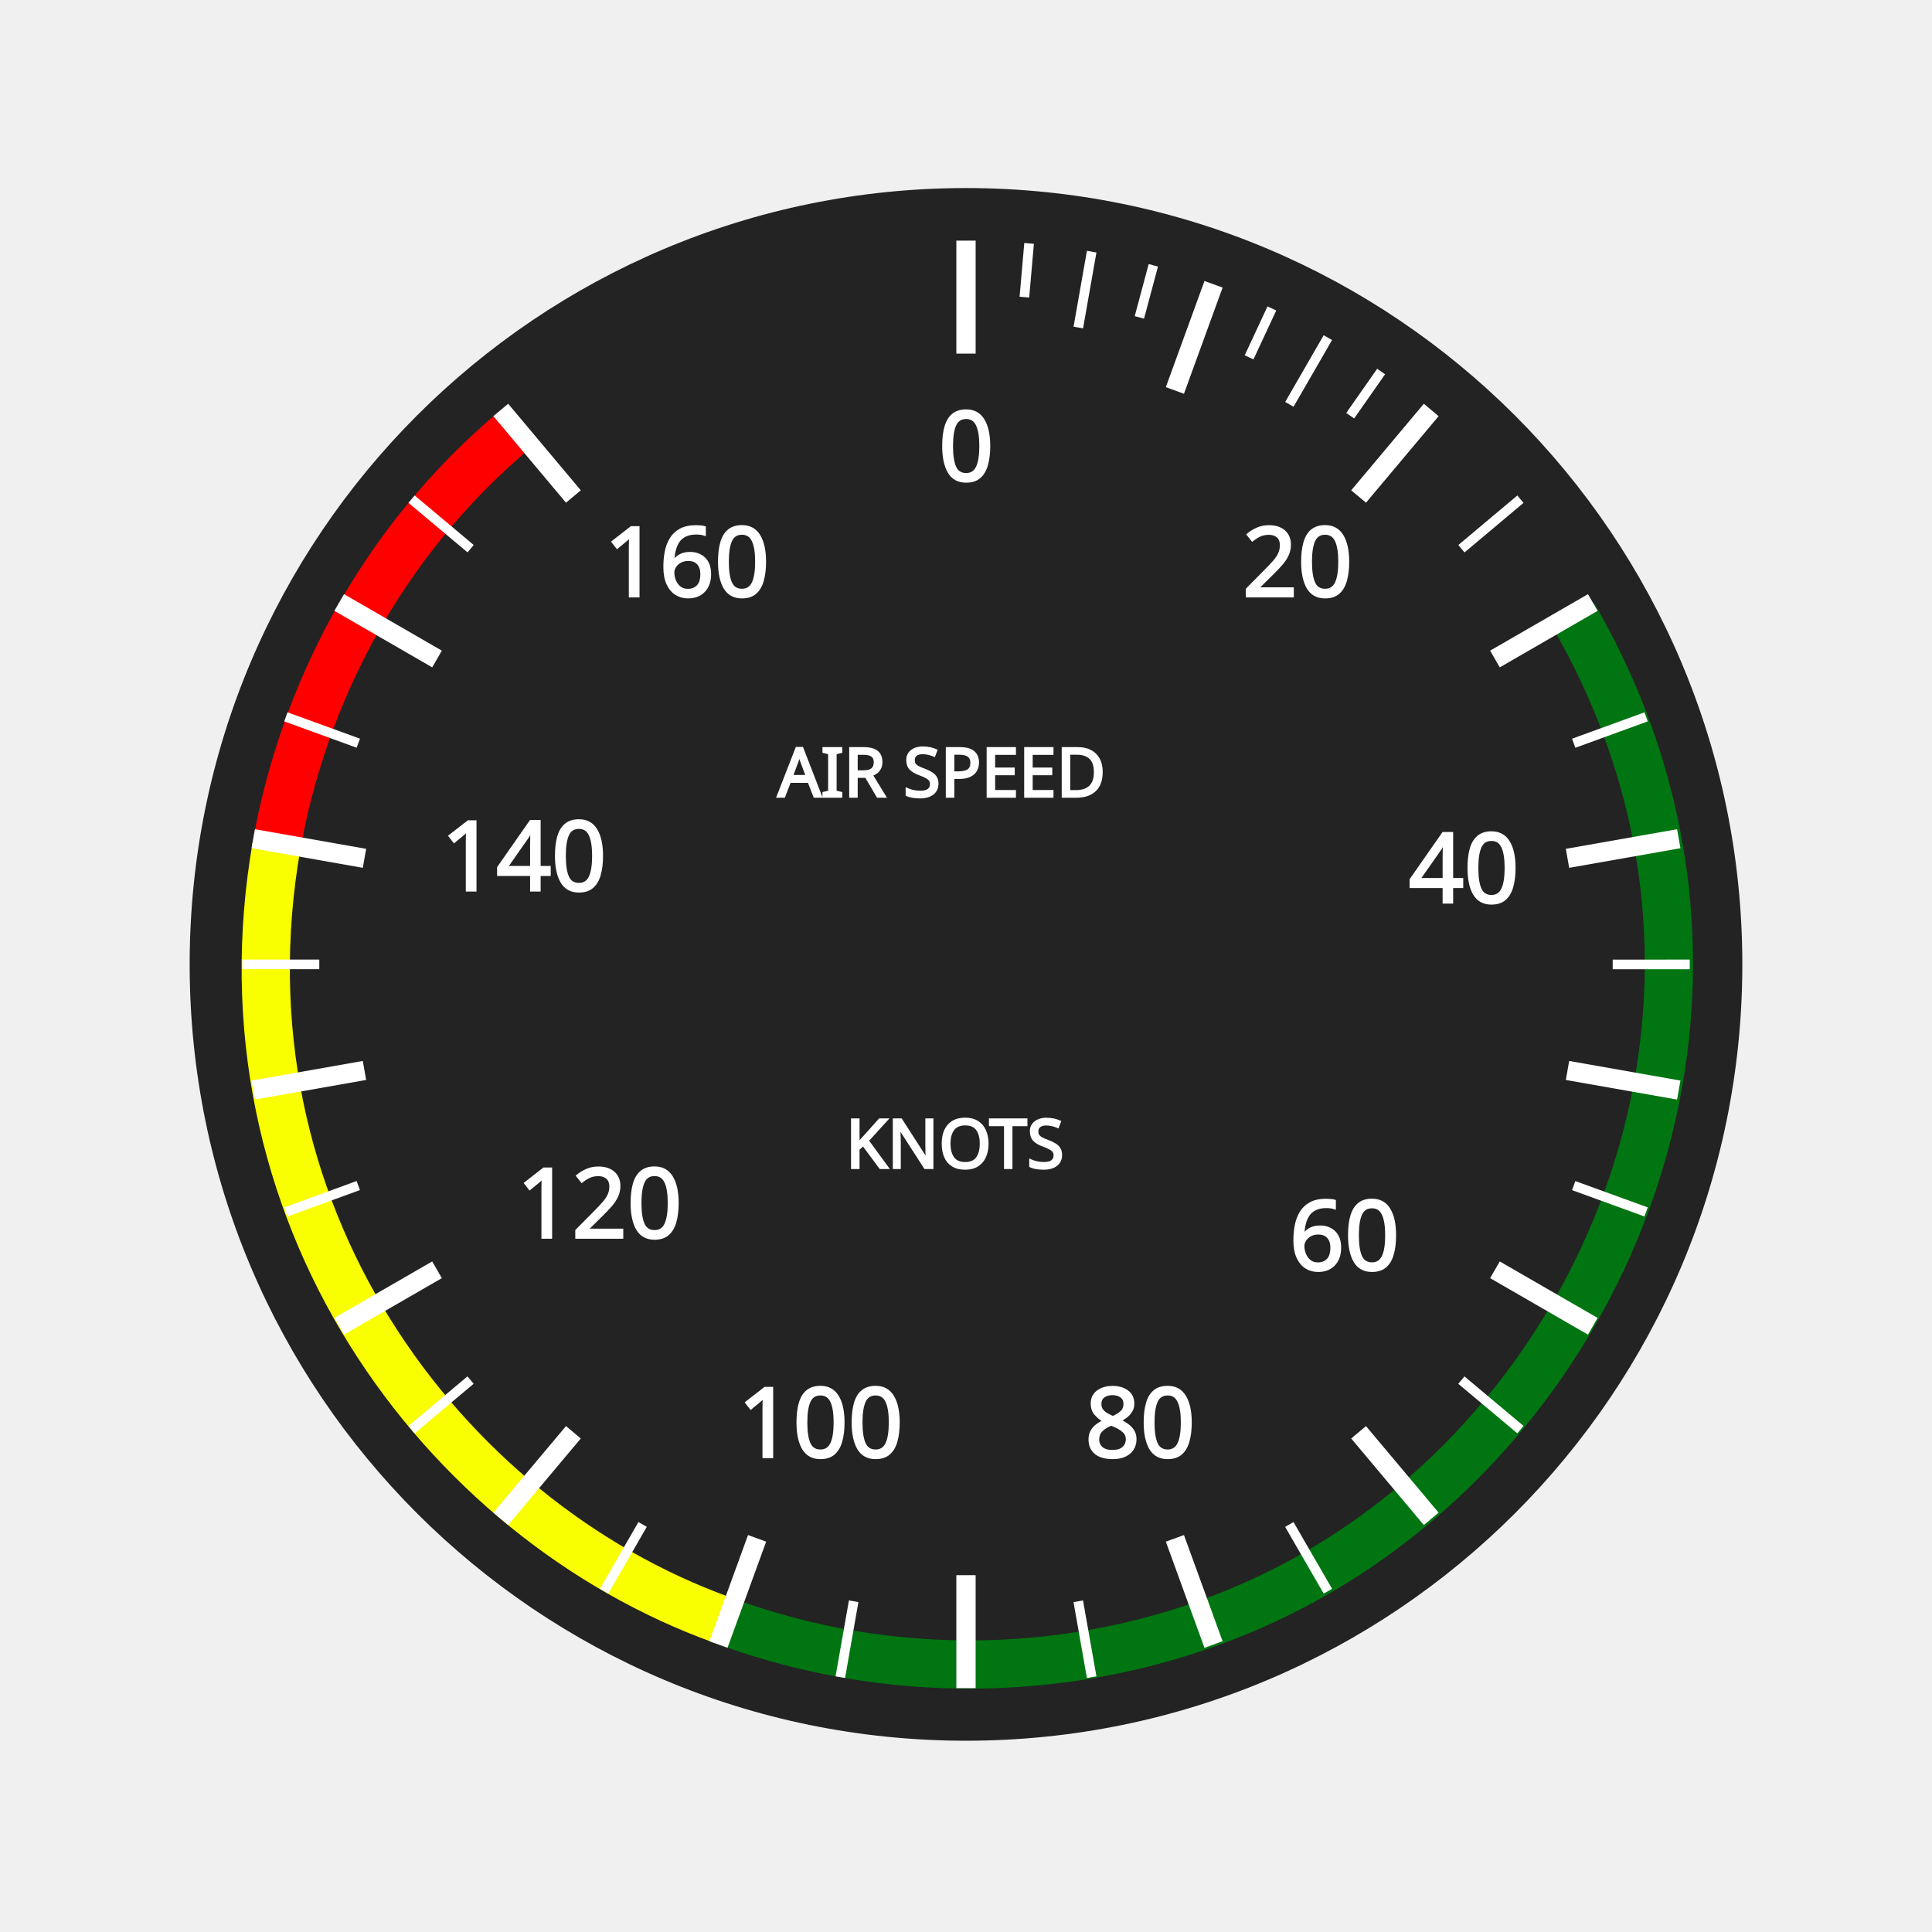
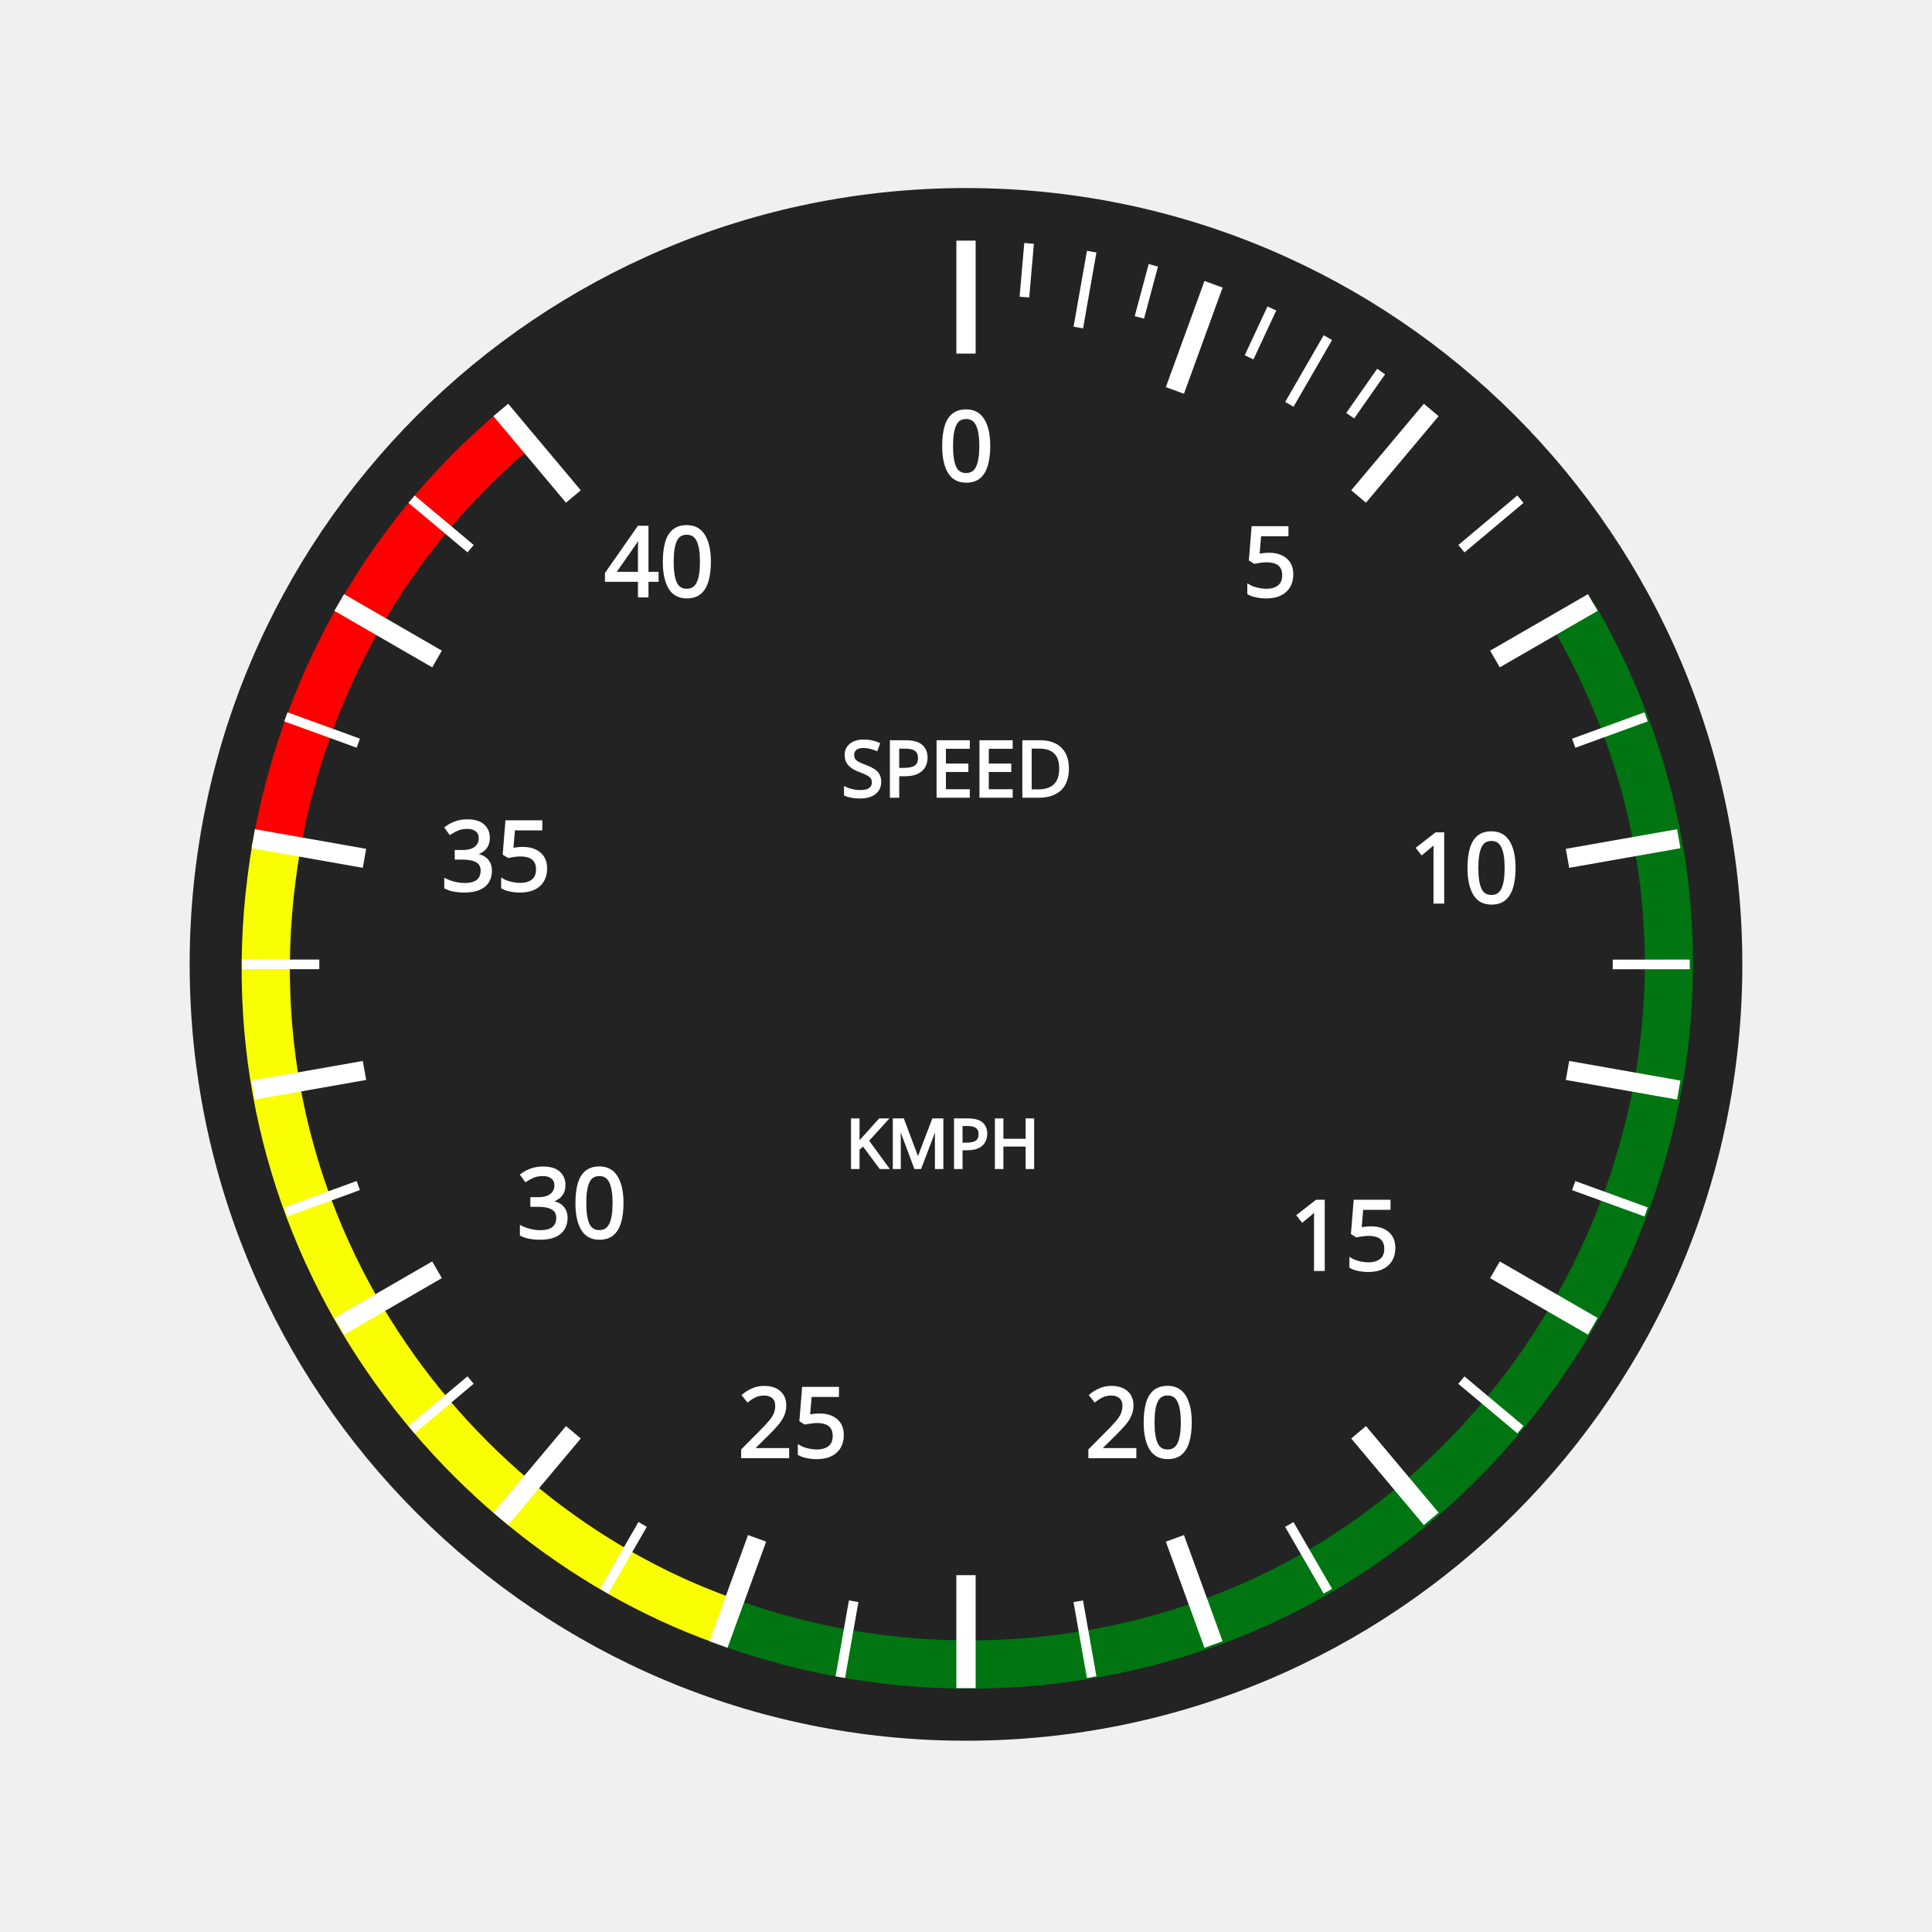
<svg xmlns="http://www.w3.org/2000/svg" version="1.1" id="Layer_2" x="0px" y="0px" width="400.667px" height="400.666px" viewBox="0 0 400.667 400.666" enable-background="new 0 0 400.667 400.666" xml:space="preserve">
  <circle fill="#232323" cx="200.333" cy="200" r="161" />
  <path fill="none" stroke="#F9FF00" stroke-width="10" stroke-miterlimit="10" d="M57.4,175.086  C43.974,251.226,91.471,314.98,149.825,336" />
  <path fill="none" stroke="#FF0000" stroke-width="10" stroke-miterlimit="10" d="M106.854,89.039  c-28.113,23.588-44.001,55.344-49.512,86.375" />
  <path fill="none" stroke="#007511" stroke-width="10" stroke-miterlimit="10" d="M151.628,336.661  c40.369,14.45,85.524,10.282,121.509-10.494c62.801-36.257,97.126-122.438,53.195-198.528" />
  <line fill="none" stroke="#FFFFFF" stroke-width="4" stroke-miterlimit="10" x1="296.814" y1="85.02" x2="281.752" y2="102.968" />
  <line fill="none" stroke="#FFFFFF" stroke-width="4" stroke-miterlimit="10" x1="310.03" y1="136.667" x2="330.321" y2="124.953" />
  <line fill="none" stroke="#FFFFFF" stroke-width="4" stroke-miterlimit="10" x1="348.149" y1="173.938" x2="325.076" y2="178.006" />
  <line fill="none" stroke="#FFFFFF" stroke-width="4" stroke-miterlimit="10" x1="348.149" y1="226.065" x2="325.076" y2="221.997" />
  <line fill="none" stroke="#FFFFFF" stroke-width="4" stroke-miterlimit="10" x1="330.32" y1="275.05" x2="310.03" y2="263.336" />
  <line fill="none" stroke="#FFFFFF" stroke-width="4" stroke-miterlimit="10" x1="296.812" y1="314.982" x2="281.752" y2="297.035" />
  <line fill="none" stroke="#FFFFFF" stroke-width="4" stroke-miterlimit="10" x1="251.667" y1="341.046" x2="243.655" y2="319.031" />
  <line fill="none" stroke="#FFFFFF" stroke-width="4" stroke-miterlimit="10" x1="200.331" y1="350.098" x2="200.332" y2="326.67" />
  <line fill="none" stroke="#FFFFFF" stroke-width="4" stroke-miterlimit="10" x1="148.995" y1="341.045" x2="157.008" y2="319.03" />
  <line fill="none" stroke="#FFFFFF" stroke-width="4" stroke-miterlimit="10" x1="103.85" y1="314.98" x2="118.911" y2="297.034" />
  <line fill="none" stroke="#FFFFFF" stroke-width="4" stroke-miterlimit="10" x1="70.343" y1="275.047" x2="90.633" y2="263.334" />
  <line fill="none" stroke="#FFFFFF" stroke-width="4" stroke-miterlimit="10" x1="52.515" y1="226.063" x2="75.588" y2="221.995" />
  <line fill="none" stroke="#FFFFFF" stroke-width="4" stroke-miterlimit="10" x1="52.516" y1="173.934" x2="75.588" y2="178.004" />
  <line fill="none" stroke="#FFFFFF" stroke-width="4" stroke-miterlimit="10" x1="70.346" y1="124.949" x2="90.635" y2="136.666" />
  <line fill="none" stroke="#FFFFFF" stroke-width="4" stroke-miterlimit="10" x1="103.854" y1="85.018" x2="118.912" y2="102.967" />
  <line fill="none" stroke="#FFFFFF" stroke-width="2" stroke-miterlimit="10" x1="315.313" y1="103.523" x2="303.075" y2="113.797" />
  <line fill="none" stroke="#FFFFFF" stroke-width="4" stroke-miterlimit="10" x1="251.669" y1="58.956" x2="243.655" y2="80.973" />
  <line fill="none" stroke="#FFFFFF" stroke-width="2" stroke-miterlimit="10" x1="275.381" y1="70.017" x2="267.395" y2="83.855" />
  <line fill="none" stroke="#FFFFFF" stroke-width="4" stroke-miterlimit="10" x1="200.333" y1="49.904" x2="200.333" y2="73.334" />
  <line fill="none" stroke="#FFFFFF" stroke-width="2" stroke-miterlimit="10" x1="226.398" y1="52.188" x2="223.626" y2="67.923" />
  <line fill="none" stroke="#FFFFFF" stroke-width="2" stroke-miterlimit="10" x1="213.417" y1="50.478" x2="212.444" y2="61.619" />
  <line fill="none" stroke="#FFFFFF" stroke-width="2" stroke-miterlimit="10" x1="239.182" y1="55.021" x2="236.289" y2="65.824" />
  <line fill="none" stroke="#FFFFFF" stroke-width="2" stroke-miterlimit="10" x1="263.767" y1="63.969" x2="259.042" y2="74.105" />
  <line fill="none" stroke="#FFFFFF" stroke-width="2" stroke-miterlimit="10" x1="286.424" y1="77.05" x2="280.01" y2="86.212" />
  <line fill="none" stroke="#FFFFFF" stroke-width="2" stroke-miterlimit="10" x1="341.376" y1="148.667" x2="326.362" y2="154.136" />
  <line fill="none" stroke="#FFFFFF" stroke-width="2" stroke-miterlimit="10" x1="350.427" y1="200.002" x2="334.448" y2="200.006" />
  <line fill="none" stroke="#FFFFFF" stroke-width="2" stroke-miterlimit="10" x1="341.375" y1="251.337" x2="326.358" y2="245.876" />
  <line fill="none" stroke="#FFFFFF" stroke-width="2" stroke-miterlimit="10" x1="315.312" y1="296.48" x2="303.067" y2="286.213" />
  <line fill="none" stroke="#FFFFFF" stroke-width="2" stroke-miterlimit="10" x1="275.38" y1="329.987" x2="267.385" y2="316.15" />
  <line fill="none" stroke="#FFFFFF" stroke-width="2" stroke-miterlimit="10" x1="226.396" y1="347.816" x2="223.615" y2="332.079" />
  <line fill="none" stroke="#FFFFFF" stroke-width="2" stroke-miterlimit="10" x1="174.268" y1="347.816" x2="177.038" y2="332.077" />
  <line fill="none" stroke="#FFFFFF" stroke-width="2" stroke-miterlimit="10" x1="125.284" y1="329.988" x2="133.27" y2="316.145" />
  <line fill="none" stroke="#FFFFFF" stroke-width="2" stroke-miterlimit="10" x1="85.351" y1="296.481" x2="97.59" y2="286.203" />
  <line fill="none" stroke="#FFFFFF" stroke-width="2" stroke-miterlimit="10" x1="59.287" y1="251.337" x2="74.303" y2="245.864" />
  <line fill="none" stroke="#FFFFFF" stroke-width="2" stroke-miterlimit="10" x1="50.235" y1="200" x2="66.217" y2="199.994" />
  <line fill="none" stroke="#FFFFFF" stroke-width="2" stroke-miterlimit="10" x1="59.287" y1="148.664" x2="74.307" y2="154.125" />
  <line fill="none" stroke="#FFFFFF" stroke-width="2" stroke-miterlimit="10" x1="85.351" y1="103.52" x2="97.598" y2="113.788" />
-   <text transform="matrix(1 0 0 1 257.6592 123.6489)" fill="#FFFFFF" stroke="#FFFFFF" stroke-width="0.5" stroke-miterlimit="10" font-family="sans-serif" font-size="20">20</text>
-   <text transform="matrix(1 0 0 1 292.1592 187.1489)" fill="#FFFFFF" stroke="#FFFFFF" stroke-width="0.5" stroke-miterlimit="10" font-family="sans-serif" font-size="20">40</text>
-   <text transform="matrix(1 0 0 1 267.3848 263.3359)" fill="#FFFFFF" stroke="#FFFFFF" stroke-width="0.5" stroke-miterlimit="10" font-family="sans-serif" font-size="20">60</text>
-   <text transform="matrix(1 0 0 1 225.0059 302.1489)" fill="#FFFFFF" stroke="#FFFFFF" stroke-width="0.5" stroke-miterlimit="10" font-family="sans-serif" font-size="20">80</text>
-   <text transform="matrix(1 0 0 1 153.0015 302.1489)" fill="#FFFFFF" stroke="#FFFFFF" stroke-width="0.5" stroke-miterlimit="10" font-family="sans-serif" font-size="20">100</text>
-   <text transform="matrix(1 0 0 1 107.1592 256.6489)" fill="#FFFFFF" stroke="#FFFFFF" stroke-width="0.5" stroke-miterlimit="10" font-family="sans-serif" font-size="20">120</text>
-   <text transform="matrix(1 0 0 1 91.4746 184.6489)" fill="#FFFFFF" stroke="#FFFFFF" stroke-width="0.5" stroke-miterlimit="10" font-family="sans-serif" font-size="20">140</text>
-   <text transform="matrix(1 0 0 1 125.2837 123.6489)" fill="#FFFFFF" stroke="#FFFFFF" stroke-width="0.5" stroke-miterlimit="10" font-family="sans-serif" font-size="20">160</text>
-   <text transform="matrix(1 0 0 1 175.3799 242.1895)" fill="#FFFFFF" stroke="#FFFFFF" stroke-width="0.5" stroke-miterlimit="10" font-family="sans-serif" font-size="14">KNOTS</text>
-   <text transform="matrix(1 0 0 1 161.3086 165.1895)" fill="#FFFFFF" stroke="#FFFFFF" stroke-width="0.5" stroke-miterlimit="10" font-family="sans-serif" font-size="14">AIR SPEED</text>
+   <text transform="matrix(1 0 0 1 257.6592 123.6489)" fill="#FFFFFF" stroke="#FFFFFF" stroke-width="0.5" stroke-miterlimit="10" font-family="sans-serif" font-size="20">5</text>
+   <text transform="matrix(1 0 0 1 292.1592 187.1489)" fill="#FFFFFF" stroke="#FFFFFF" stroke-width="0.5" stroke-miterlimit="10" font-family="sans-serif" font-size="20">10</text>
+   <text transform="matrix(1 0 0 1 267.3848 263.3359)" fill="#FFFFFF" stroke="#FFFFFF" stroke-width="0.5" stroke-miterlimit="10" font-family="sans-serif" font-size="20">15</text>
+   <text transform="matrix(1 0 0 1 225.0059 302.1489)" fill="#FFFFFF" stroke="#FFFFFF" stroke-width="0.5" stroke-miterlimit="10" font-family="sans-serif" font-size="20">20</text>
+   <text transform="matrix(1 0 0 1 153.0015 302.1489)" fill="#FFFFFF" stroke="#FFFFFF" stroke-width="0.5" stroke-miterlimit="10" font-family="sans-serif" font-size="20">25</text>
+   <text transform="matrix(1 0 0 1 107.1592 256.6489)" fill="#FFFFFF" stroke="#FFFFFF" stroke-width="0.5" stroke-miterlimit="10" font-family="sans-serif" font-size="20">30</text>
+   <text transform="matrix(1 0 0 1 91.4746 184.6489)" fill="#FFFFFF" stroke="#FFFFFF" stroke-width="0.5" stroke-miterlimit="10" font-family="sans-serif" font-size="20">35</text>
+   <text transform="matrix(1 0 0 1 125.2837 123.6489)" fill="#FFFFFF" stroke="#FFFFFF" stroke-width="0.5" stroke-miterlimit="10" font-family="sans-serif" font-size="20">40</text>
+   <text transform="matrix(1 0 0 1 175.3799 242.1895)" fill="#FFFFFF" stroke="#FFFFFF" stroke-width="0.5" stroke-miterlimit="10" font-family="sans-serif" font-size="14">KMPH</text>
+   <text transform="matrix(1 0 0 1 170.3086 165.1895)" fill="#FFFFFF" stroke="#FFFFFF" stroke-width="0.5" stroke-miterlimit="10" font-family="sans-serif" font-size="16"> SPEED</text>
  <text transform="matrix(1 0 0 1 194.6592 99.6489)" fill="#FFFFFF" stroke="#FFFFFF" stroke-width="0.5" stroke-miterlimit="10" font-family="sans-serif" font-size="20">0</text>
</svg>
